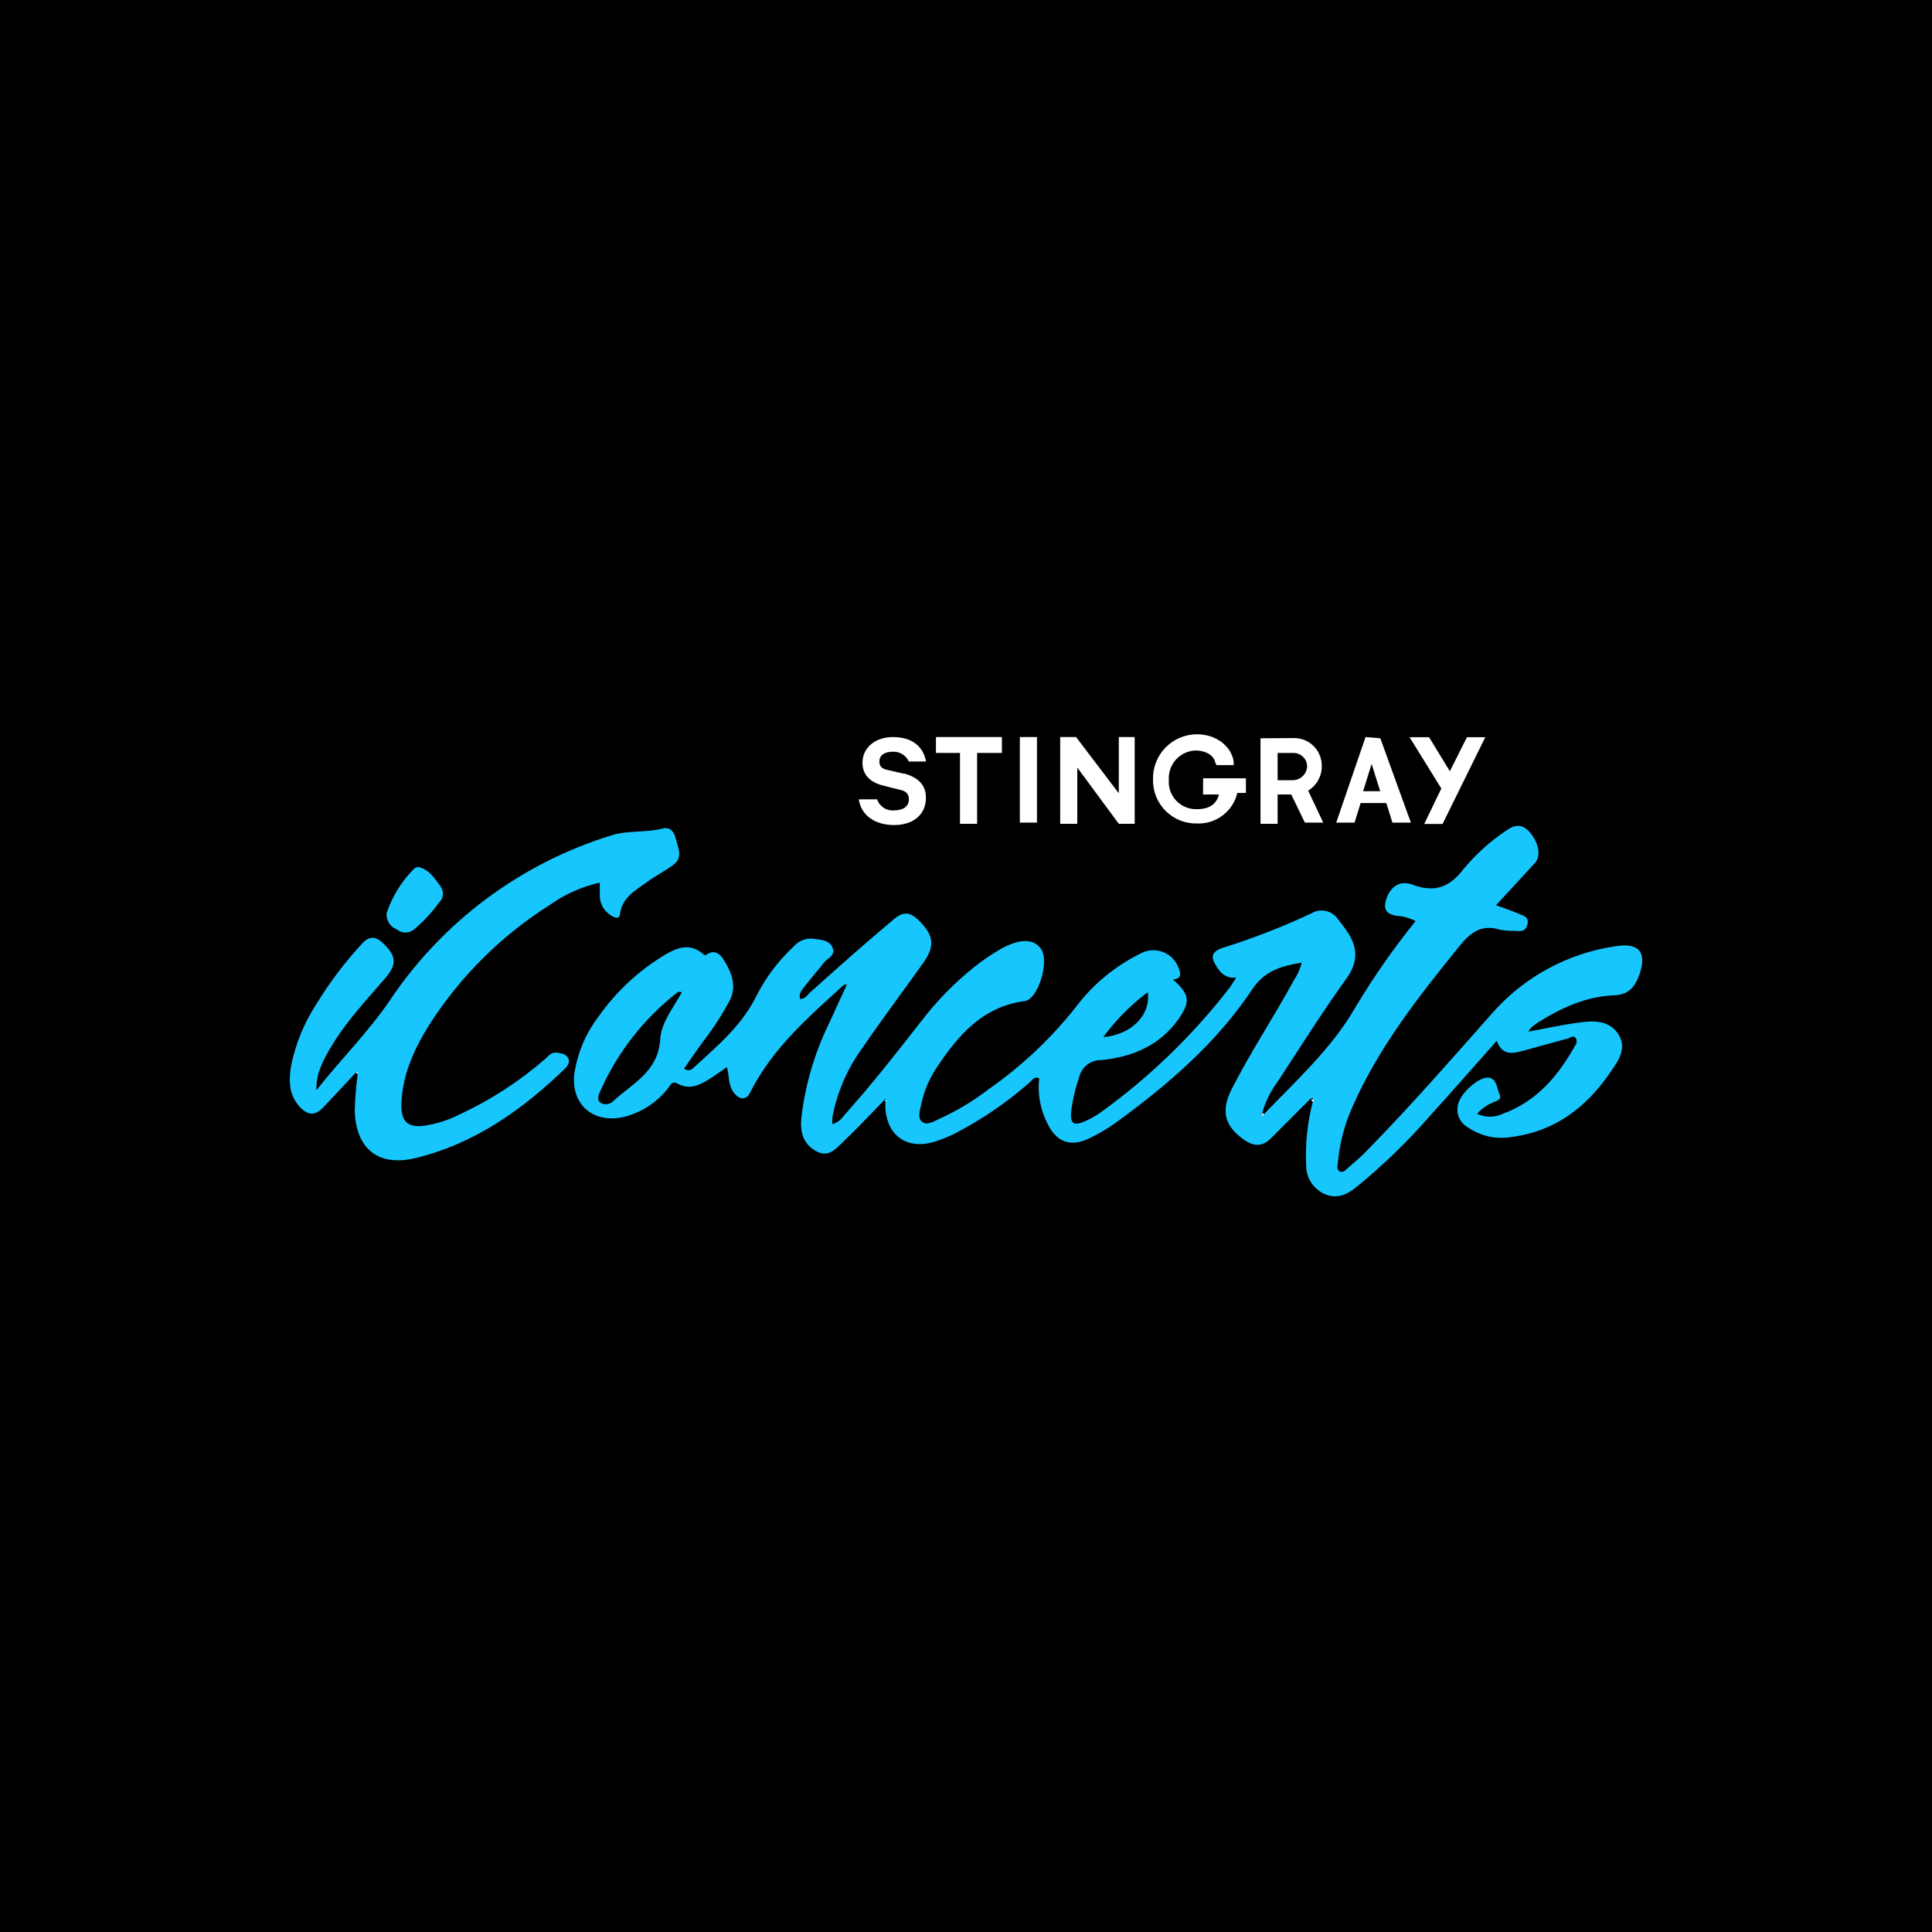
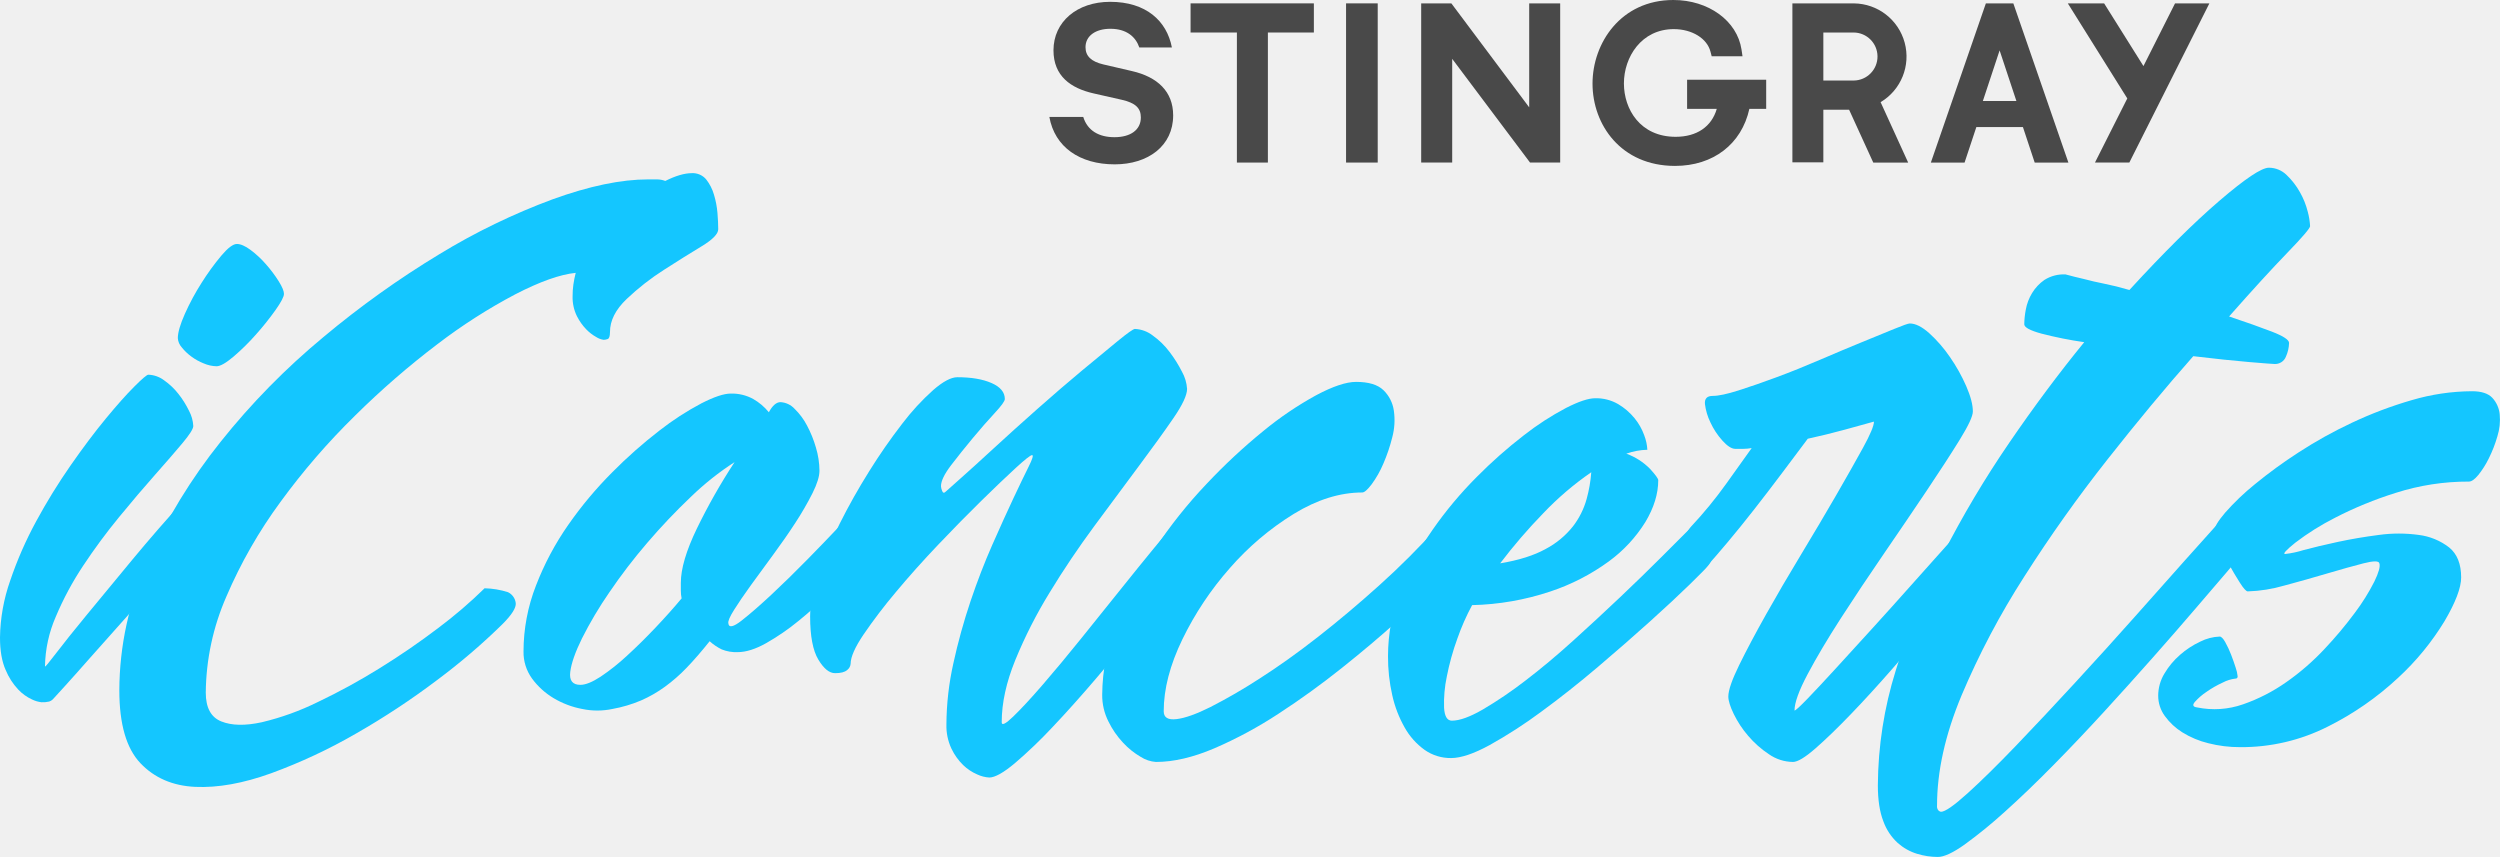
- <svg xmlns="http://www.w3.org/2000/svg" viewBox="0 0 283.46 283.46">
-   <defs>
-     <style>.cls-1{fill:#18c6fe;}.cls-2{fill:#fefdfc;}.cls-3{fill:#fff;}</style>
-   </defs>
-   <g id="Layer_2" data-name="Layer 2">
-     <g id="Other_music" data-name="Other music">
-       <g id="stingrayiconcerts">
-         <rect width="283.46" height="283.46" />
-         <g id="logo">
-           <g id="g210">
-             <path id="path172" class="cls-1" d="M185.45,163.47c4.78-5,10-9.68,13.48-15.79a111.47,111.47,0,0,1,8.76-12.54,7.1,7.1,0,0,0-2.92-.79c-1.62-.32-1.8-1.23-1.33-2.56.63-1.76,2-2.66,3.78-2,3.15,1.18,5.39.48,7.45-2.22a29.47,29.47,0,0,1,6.35-5.73c1.15-.83,2.21-1,3.29.12,1.4,1.52,1.87,3.56.91,4.64-1.82,2-3.69,4-5.73,6.21,1.24.46,2.28.8,3.28,1.23.71.3,1.65.47,1.32,1.64-.26,1-1,1-1.78.89a10.15,10.15,0,0,1-2.22-.16c-2.65-.82-4.26.3-5.93,2.36-5.95,7.35-11.79,14.74-15.66,23.46a25.59,25.59,0,0,0-2.18,8.05c0,.53-.34,1.22.19,1.56s1-.27,1.41-.62c1-.85,2-1.71,2.87-2.65,6.31-6.44,12.22-13.23,18.22-20a29.83,29.83,0,0,1,18.16-9.76c3.36-.52,4.49,1,3.34,4.23-.66,1.83-1.6,2.95-3.84,3-4,.17-7.67,1.87-11.07,4a9.72,9.72,0,0,0-1,.78,1.94,1.94,0,0,0-.34.54c2.48-.45,4.84-1,7.22-1.3,2.19-.33,4.55-.45,5.93,1.63s0,4-1.15,5.64c-3.5,5.14-8.13,8.67-14.48,9.48a8.65,8.65,0,0,1-6.39-1.39,3,3,0,0,1-1.29-3.89c.65-1.59,3.16-3.66,4.36-3.41s1.12,1.5,1.52,2.35-.31,1-.88,1.26a5.89,5.89,0,0,0-2.37,1.69,4.37,4.37,0,0,0,3.74,0c4.95-1.8,8.13-5.52,10.62-10a1,1,0,0,0,.14-1.06c-.32-.53-.78-.15-1.16,0-2.16.57-4.31,1.18-6.46,1.77-1.62.44-3.22.83-4-1.43-3.37,3.78-6.59,7.47-9.88,11.1a87.83,87.83,0,0,1-10.84,10.46c-1.43,1.12-2.89,1.69-4.65.88a4.56,4.56,0,0,1-2.6-4.19,31,31,0,0,1,1-9.4c0-.15,0-.3,0-.45l-.4.13-5.78,5.79c-1.29,1.3-2.59,1.17-4,.16-2.81-2-3.35-4.21-1.76-7.36,2.77-5.48,6.2-10.59,9.14-16a8.07,8.07,0,0,0,1.15-2.59c-2.95.51-5.42,1.15-7.24,3.89-5.25,7.9-12.36,14-20,19.57a25.37,25.37,0,0,1-4,2.36c-2.63,1.26-4.71.53-6-2.07a11.75,11.75,0,0,1-1.28-6.79c-.79-.31-1.06.35-1.44.66a55.24,55.24,0,0,1-10.88,7.43,20.29,20.29,0,0,1-3.1,1.25c-4,1.2-7-.94-7.16-5.19,0-.36.14-.75-.22-1,.11.15.21.14.27,0a.51.51,0,0,0,0-.17l-.21.24c-1.94,2-3.82,4-5.84,5.94-1.11,1-2.2,2.62-4.14,1.55s-2.34-2.78-2.19-4.77A42.87,42.87,0,0,1,121.71,150c.82-1.84,1.68-3.65,2.54-5.52-.25,0-.33-.08-.35-.06-5.23,4.75-10.59,9.38-13.83,15.86-.57,1.15-1.57,1.16-2.42,0s-.62-2.38-1-3.73c-.8.56-1.52,1.09-2.28,1.58-1.54,1-3.1,1.88-5,.84-.82-.46-1.07.38-1.43.79a11.9,11.9,0,0,1-6.46,4.13c-4.51,1-7.78-1.91-7.2-6.43a18.3,18.3,0,0,1,3.53-8.3A32.17,32.17,0,0,1,97.71,140c1.73-1,3.53-1.62,5.35-.11.13.12.38.31.44.27,1.5-1.08,2.28-.05,2.93,1.07,1,1.71,1.61,3.51.68,5.47a41.13,41.13,0,0,1-3.94,6.09c-.94,1.3-1.86,2.63-2.81,4,.88.58,1.33-.07,1.78-.48,3.3-3,6.67-5.89,8.74-10a25.94,25.94,0,0,1,5.55-7.42,3.3,3.3,0,0,1,2.81-1.17c1.1.16,2.41.14,2.91,1.31s-.77,1.55-1.3,2.24c-.91,1.19-1.91,2.3-2.81,3.48-.39.51-.91,1-.64,1.83.75,0,1.07-.62,1.49-1,4.08-3.65,8.15-7.29,12.35-10.79,1.4-1.15,2.4-.89,3.53.22,2.26,2.23,2.46,3.77.65,6.32-2.91,4.1-5.95,8.11-8.78,12.27a25.22,25.22,0,0,0-4.48,10.13c-.06.36,0,.73-.08,1.2,1.09-.22,1.57-1.07,2.15-1.72,3.81-4.26,7.33-8.77,10.85-13.27a46.06,46.06,0,0,1,7.92-8.11,32.71,32.71,0,0,1,3.68-2.51c2.88-1.66,5-1.64,6.07-.08s0,5.86-1.6,7.24a1.59,1.59,0,0,1-.81.4c-6.15.8-9.76,5-12.9,9.74a15.23,15.23,0,0,0-2.29,5.46c-.16.82-.59,1.86.11,2.48s1.65,0,2.42-.34a36.84,36.84,0,0,0,7.48-4.49,60,60,0,0,0,12.57-11.83,26.55,26.55,0,0,1,9.49-7.94,3.94,3.94,0,0,1,5.71,2.07c.37.89.39,1.57-.83,1.69,2.43,2.14,2.63,3.21.8,5.81-2.74,3.88-6.78,5.55-11.3,6a3.26,3.26,0,0,0-3.28,2.56,24.75,24.75,0,0,0-1.17,5.06c-.15,1.69.39,2.07,1.93,1.4a12.26,12.26,0,0,0,2.43-1.35,91.64,91.64,0,0,0,18.93-18.33c.29-.39.53-.81.94-1.44a2.63,2.63,0,0,1-2.51-1.08c-1.48-2-1.26-2.81,1.08-3.46A101.44,101.44,0,0,0,192.41,134a2.9,2.9,0,0,1,3.91.89c.34.44.7.87,1,1.31,1.82,2.42,2.16,4.7.2,7.41-3.51,4.88-6.73,10-10,15a13.84,13.84,0,0,0-2.31,4.64c0,.14-.14.38-.1.41.21.15.25-.07.31-.2Zm-85.4-17.91c-.37,0-.53-.1-.6,0A37.62,37.62,0,0,0,88.11,160c-.23.55-.69,1.36.09,1.85a1.57,1.57,0,0,0,1.89-.4c2.79-2.53,6.47-4.27,6.77-8.9C97,150,98.78,147.91,100.05,145.56Zm61.81,6.61c4.19-.36,7-3.28,6.54-6.6A31.74,31.74,0,0,0,161.86,152.17Z" />
-             <path id="path174" class="cls-1" d="M52.21,157.37l-4.68,5c-1.27,1.35-2.31,1.36-3.57,0-1.59-1.73-1.61-3.85-1.25-6a26.1,26.1,0,0,1,3.72-9.07,56.45,56.45,0,0,1,6.73-8.89c1.07-1.15,2-1,3-.06,2,1.87,2.13,3.13.35,5.18-2.76,3.2-5.66,6.28-7.85,9.92-1.2,2-2.32,4-2.23,6.5,3.5-4.44,7.51-8.42,10.7-13.07a60.55,60.55,0,0,1,32.62-24.33c2.46-.77,5-.34,7.52-1,1.06-.27,1.66.55,1.86,1.43.3,1.32,1.18,2.8-.35,3.92-1.2.88-2.54,1.56-3.74,2.43-1.73,1.27-3.76,2.28-4.08,4.79-.09.75-.69.57-1.14.29A3.41,3.41,0,0,1,88,131.6c0-.67,0-1.34,0-2.1a20.2,20.2,0,0,0-7.33,3.27,57.19,57.19,0,0,0-17.79,17.75c-2.21,3.56-3.9,7.34-4,11.65,0,2.38.95,3.3,3.32,3a16.52,16.52,0,0,0,5.12-1.61A53.39,53.39,0,0,0,80,155.36c.5-.44.89-1.05,1.72-.91.62.11,1.26.14,1.62.75s-.06,1.22-.49,1.63c-6.29,6.06-13.28,11-21.93,13.09-5.43,1.29-8.7-1.38-8.87-6.94a48.94,48.94,0,0,1,.43-5.38l.06-.42Z" />
-             <path id="path190" class="cls-1" d="M56.74,133.94a16.68,16.68,0,0,1,4-6.47.9.9,0,0,1,.66-.26c1.59.36,2.36,1.66,3.24,2.85a1.78,1.78,0,0,1-.22,2.36,22.67,22.67,0,0,1-3.65,3.93,2,2,0,0,1-2.57,0,2.31,2.31,0,0,1-1.47-2.42Z" />
-             <path id="path198" class="cls-2" d="M129.82,161.53l.21-.24c0,.05,0,.12,0,.17s-.15.18-.26,0Z" />
-             <path id="path200" class="cls-2" d="M192.33,161.39l.4-.13c0,.15,0,.3,0,.45Z" />
-             <path id="path202" class="cls-2" d="M185.45,163.47c-.06.13-.1.35-.31.2,0,0,.07-.27.1-.41Z" />
-             <path id="path204" class="cls-2" d="M52.21,157.37l.31-.19-.06.42A2.73,2.73,0,0,1,52.21,157.37Z" />
-           </g>
-           <path id="path82" class="cls-3" d="M140.85,110.47v10.4h2.51v-10.4H147v-2.33h-9.68v2.33Z" />
-           <path id="path84" class="cls-3" d="M149.63,108.14h2.51v12.55h-2.51Z" />
-           <path id="path86" class="cls-3" d="M164.15,108.14v8.25l-6.27-8.25h-2.33v12.73h2.51v-8.25l6.09,8.25h2.33V108.14Z" />
-           <path id="path88" class="cls-3" d="M176.51,116.57h2.33c-.36,1.43-1.43,2.15-3.22,2.15a4,4,0,0,1-4.13-4.31,4.06,4.06,0,0,1,3.95-4.3c1.43,0,2.69.72,2.87,1.8l.17.35H181v-.53c-.35-2.33-2.68-4-5.37-4a6.46,6.46,0,0,0-6.46,6.64,6.31,6.31,0,0,0,6.46,6.45,5.84,5.84,0,0,0,5.91-4.48h1.26v-2.15h-6.28Z" />
-           <path id="path90" class="cls-3" d="M212.72,113.16l-3.05-5h-2.86l4.66,7.53-2.51,5.2h2.69l6.27-12.73h-2.69Z" />
-           <path id="path92" class="cls-3" d="M184.94,108.32v12.55h2.51v-4.3h2l2,4.12h2.69L191.93,116a4.15,4.15,0,0,0,2-3.59,4.05,4.05,0,0,0-4.12-4.12Zm2.51,2.15h2.33a2,2,0,0,1,2,2,2.13,2.13,0,0,1-2,2h-2.33Z" />
-           <path id="path94" class="cls-3" d="M200.35,108.14l-4.3,12.55h2.69l.89-2.87h3.77l.89,2.87H207l-4.48-12.37Zm.89,3.94,1.26,4H200Z" />
-           <path id="path96" class="cls-3" d="M132.61,113.52l-2.33-.54c-.9-.18-1.26-.54-1.26-1.25,0-.9.72-1.44,2-1.44a2.47,2.47,0,0,1,2.33,1.44h2.51c-.36-2.15-2-3.59-4.84-3.59-2.68,0-4.48,1.62-4.48,3.77,0,2,1.44,3,3.23,3.4l2.15.54c1.08.18,1.43.72,1.43,1.43,0,1.08-.89,1.62-2.15,1.62a2.4,2.4,0,0,1-2.51-1.62H126c.35,2.33,2.33,3.77,5.19,3.77,2.69,0,4.66-1.44,4.66-4,0-2-1.25-3-3.22-3.58" />
-         </g>
-       </g>
-     </g>
-   </g>
+ <svg xmlns="http://www.w3.org/2000/svg" width="1000" height="342.786">
+   <polygon points="476.226 13.006 494.756 13.006 494.756 65.025 507.152 65.025 507.152 13.006 525.545 13.006 525.545 1.348 476.226 1.348 476.226 13.006" fill="#494949" />
+   <rect x="538.424" y="1.348" width="12.662" height="63.676" fill="#494949" />
+   <polygon points="611.678 42.937 580.542 1.348 568.475 1.348 568.475 65.025 580.879 65.025 580.879 23.54 612.014 65.025 624.074 65.025 624.074 1.348 611.678 1.348 611.678 42.937" fill="#494949" />
+   <path d="M674.839,43.555h11.867c-2.055,7.114-7.997,11.168-16.435,11.168-14.226,0-20.706-11.079-20.706-21.356,0-10.534,6.993-21.718,19.944-21.718,7.314,0,13.36,3.733,14.701,9.072l.465,1.791H697.006l-.409-2.73C694.855,8.318,683.389,0,669.34,0c-21.003,0-32.332,17.23-32.332,33.447,0,16.363,11.329,32.917,32.998,32.917,15.279,0,26.623-8.719,29.738-22.809h6.729V31.906H674.839Z" fill="#494949" />
+   <polygon points="870.016 1.348 857.379 26.43 841.651 1.348 827.127 1.348 850.916 39.372 837.99 65.016 851.735 65.016 883.753 1.348 870.016 1.348" fill="#494949" />
+   <path d="M752.243,40.866A21.256,21.256,0,0,0,741.55,1.357H716.958V64.936h12.38V43.885h10.301l9.667,21.147h13.962Zm-10.71-8.655H729.338V13.006H741.429a9.603,9.603,0,0,1,.104,19.205" fill="#494949" />
+   <path d="M805.522,1.895l-.184-.538H794.346L772.34,65.032h13.488l4.712-14.211h18.627l4.712,14.211h13.481ZM793.149,40.393l6.696-20.24,6.712,20.24Z" fill="#494949" />
+   <path d="M452.757,28.422,441.285,25.756c-4.729-1.124-7.081-3.275-7.081-6.872,0-4.513,3.998-7.371,9.939-7.371,6.559,0,10.156,3.276,11.585,7.482h13.031C466.704,8.318,458.401.73,444.039.73c-13.231,0-22.649,8.005-22.649,19.389,0,10.349,6.968,15.167,15.985,17.23l11.28,2.553c5.452,1.237,7.684,3.275,7.684,7.081,0,5.027-4.199,7.893-10.549,7.893-6.151,0-10.775-2.561-12.493-8.101H419.744c2.143,12.003,12.099,18.965,26.142,18.965,13.335,0,23.379-7.371,23.379-19.59,0-9.522-6.254-15.376-16.507-17.728" fill="#494949" />
+   <path d="M17.993,266.559q0,.567,4.499-5.341,4.494-5.905,12.371-15.464,7.868-9.555,17.993-21.789,10.121-12.231,21.648-24.882c.563-.562,1.45-.465,2.671.282a10.277,10.277,0,0,1,3.233,3.373,13.169,13.169,0,0,1,1.828,5.061,6.025,6.025,0,0,1-1.547,5.061q-1.127,1.41-5.903,6.748-4.784,5.343-11.246,12.653-6.471,7.313-13.917,15.603-7.453,8.298-13.635,15.323-6.188,7.032-10.403,11.668-4.217,4.64-4.498,4.92a3.494,3.494,0,0,1-1.406.844,11.271,11.271,0,0,1-3.093.28,11.655,11.655,0,0,1-3.795-1.124A17.575,17.575,0,0,1,7.31,275.836a25.829,25.829,0,0,1-5.061-7.872Q-.005,262.904,0,255.032a71.365,71.365,0,0,1,4.077-22.772A151.077,151.077,0,0,1,14.479,208.501,234.493,234.493,0,0,1,28.255,186.15q7.446-10.681,14.057-18.696,6.604-8.014,11.387-12.792,4.777-4.779,5.623-4.781a11.109,11.109,0,0,1,6.326,2.249,26.768,26.768,0,0,1,5.763,5.483,36.872,36.872,0,0,1,4.217,6.746,14.482,14.482,0,0,1,1.688,6.045q0,1.686-4.358,6.887-4.363,5.207-10.965,12.653-6.609,7.452-14.339,16.869a234.369,234.369,0,0,0-14.338,19.399,123.084,123.084,0,0,0-10.965,20.384A51.569,51.569,0,0,0,17.993,266.559ZM94.747,97.587q2.248,0,5.483,2.39a39.442,39.442,0,0,1,6.185,5.763,52.709,52.709,0,0,1,5.061,6.748q2.108,3.374,2.108,5.061,0,1.686-3.373,6.466a112.999,112.999,0,0,1-7.872,9.839,88.55,88.55,0,0,1-8.998,8.857q-4.501,3.797-6.747,3.796a13.759,13.759,0,0,1-5.061-1.124,21.829,21.829,0,0,1-5.061-2.813,19.924,19.924,0,0,1-3.796-3.655,6.067,6.067,0,0,1-1.546-3.655q0-3.371,2.811-9.699a95.214,95.214,0,0,1,6.747-12.512,98.112,98.112,0,0,1,7.873-10.824Q92.496,97.587,94.747,97.587Z" fill="#14c6ff" />
+   <path d="M276.702,69.265a7.01,7.01,0,0,1,5.763,2.492,17.838,17.838,0,0,1,3.115,6.075,35.344,35.344,0,0,1,1.402,7.321q.306,3.738.312,6.542,0,2.804-6.698,6.854-6.702,4.053-14.953,9.346a99.385,99.385,0,0,0-14.953,11.681q-6.704,6.389-6.698,13.24,0,2.498-.935,2.804a5.08,5.08,0,0,1-1.558.312,7.339,7.339,0,0,1-2.96-1.09,17.408,17.408,0,0,1-4.05-3.115,21.442,21.442,0,0,1-3.738-5.296,16.931,16.931,0,0,1-1.713-7.944,32.85,32.85,0,0,1,.312-4.673,44.922,44.922,0,0,1,.934-4.671q-9.345.935-24.142,8.565a221.112,221.112,0,0,0-31.153,19.939,333.793,333.793,0,0,0-32.866,28.504,276.587,276.587,0,0,0-29.907,34.579,190.565,190.565,0,0,0-21.651,37.852,98.008,98.008,0,0,0-8.256,38.473q0,9.037,6.231,11.525,6.228,2.498,16.199.312a106.07,106.07,0,0,0,22.43-8.098,252.682,252.682,0,0,0,24.766-13.552q12.303-7.63,23.365-16.044A183.725,183.725,0,0,0,193.836,235.31a33.494,33.494,0,0,1,9.346,1.558,5.562,5.562,0,0,1,3.115,4.36q.306,2.804-5.296,8.412a252.798,252.798,0,0,1-26.013,22.275,304.451,304.451,0,0,1-32.554,21.494,216.311,216.311,0,0,1-33.957,15.889q-16.822,6.075-30.373,5.452-13.552-.629-21.963-9.502Q47.73,296.368,47.73,276.12a125.426,125.426,0,0,1,11.214-51.402,221.782,221.782,0,0,1,29.284-47.975A284.639,284.639,0,0,1,129.35,134.842a373.114,373.114,0,0,1,46.417-33.177,261.449,261.449,0,0,1,45.327-21.964q21.962-7.944,38.162-7.944h3.427a9.198,9.198,0,0,1,3.427.623Q272.338,69.271,276.702,69.265Z" fill="#14c6ff" />
+   <path d="M335.574,210.698c.623-.623,1.607-.516,2.96.312a9.843,9.843,0,0,1,3.427,3.894,17.937,17.937,0,0,1,1.869,5.763,6.679,6.679,0,0,1-1.713,5.608q-4.367,4.987-10.281,10.904A159.579,159.579,0,0,1,319.375,248.393a92.453,92.453,0,0,1-12.929,8.879q-6.388,3.585-11.37,3.583a15.298,15.298,0,0,1-6.387-1.09,20.72,20.72,0,0,1-4.828-3.271q-4.987,6.236-9.19,10.592a65.497,65.497,0,0,1-8.723,7.633,51.107,51.107,0,0,1-9.501,5.452,53.82,53.82,0,0,1-11.527,3.425,29.075,29.075,0,0,1-11.993,0,34.85,34.85,0,0,1-11.527-4.36,29.322,29.322,0,0,1-8.566-7.788,17.911,17.911,0,0,1-3.427-10.904,72.592,72.592,0,0,1,4.985-26.323,113.693,113.693,0,0,1,12.928-24.3,156.108,156.108,0,0,1,17.601-21.027,188.999,188.999,0,0,1,18.847-16.667,113.272,113.272,0,0,1,16.823-10.904q7.63-3.891,11.682-3.894a17.681,17.681,0,0,1,9.035,2.181,22.316,22.316,0,0,1,6.23,5.296q2.177-4.044,4.673-4.05a8.284,8.284,0,0,1,5.608,2.648,26.329,26.329,0,0,1,4.985,6.698,45.644,45.644,0,0,1,3.583,8.879,33.036,33.036,0,0,1,1.401,9.19q0,3.43-2.803,9.033a122.523,122.523,0,0,1-6.854,11.838q-4.053,6.236-8.879,12.773-4.833,6.542-8.878,12.15-4.053,5.608-6.698,9.812-2.651,4.206-2.337,5.452.307,2.804,5.296-1.09,4.979-3.891,11.993-10.435,7.01-6.542,14.487-14.175Q330.589,215.997,335.574,210.698ZM232.148,273.939q3.11,0,8.1-3.271a85.073,85.073,0,0,0,10.591-8.412q5.608-5.14,11.371-11.215,5.761-6.075,10.436-11.681a15.696,15.696,0,0,1-.312-3.115v-3.115q0-8.412,6.387-21.652a239.325,239.325,0,0,1,15.109-26.635,114.261,114.261,0,0,0-17.445,13.862A245.255,245.255,0,0,0,258.939,217.085a220.953,220.953,0,0,0-15.265,19.939,155.686,155.686,0,0,0-10.903,18.379q-4.053,8.259-4.673,13.396Q227.47,273.939,232.148,273.939Z" fill="#14c6ff" />
+   <path d="M382.93,150.887q8.412,0,13.708,2.337,5.293,2.334,5.295,6.385,0,1.249-4.049,5.608-4.053,4.367-8.723,9.969-4.673,5.608-8.723,10.904-4.051,5.299-4.049,8.412a5.946,5.946,0,0,0,.467,1.869q.467,1.246,1.401.312.307-.309,5.763-5.14,5.448-4.826,13.396-12.15,7.943-7.316,17.445-15.733,9.499-8.412,17.913-15.419,8.412-7.01,14.33-11.838,5.915-4.826,6.854-4.829a12.535,12.535,0,0,1,7.165,2.648,30.845,30.845,0,0,1,6.697,6.542,50.981,50.981,0,0,1,4.985,7.944,16.058,16.058,0,0,1,2.025,6.852q0,3.738-5.452,11.683-5.453,7.944-13.707,19.004-8.259,11.06-17.913,24.142-9.661,13.085-17.913,26.637a187.912,187.912,0,0,0-13.708,26.946q-5.453,13.399-5.452,24.921,0,2.184,4.673-2.337,4.673-4.512,11.683-12.615,7.008-8.097,15.42-18.537,8.412-10.434,15.888-19.781,7.477-9.346,13.24-16.356,5.761-7.01,7.32-8.567,1.242-1.555,3.271-.156a11.17,11.17,0,0,1,3.427,4.05,15.742,15.742,0,0,1,1.713,5.919,7.008,7.008,0,0,1-1.558,5.452q-1.563,1.869-7.165,9.035-5.608,7.168-13.395,16.51-7.791,9.346-16.822,19.939-9.04,10.592-17.29,19.314a187.139,187.139,0,0,1-15.109,14.487q-6.855,5.761-10.28,5.763a13.25,13.25,0,0,1-4.829-1.246,18.896,18.896,0,0,1-5.608-3.738,22.96,22.96,0,0,1-4.673-6.542,21.328,21.328,0,0,1-2.025-9.658,114.747,114.747,0,0,1,2.804-24.61,234.357,234.357,0,0,1,6.854-24.767q4.044-11.989,8.723-22.585,4.672-10.587,8.411-18.537,3.738-7.941,6.075-12.615,2.337-4.673,1.402-4.673t-6.542,5.14q-5.608,5.14-13.707,13.083-8.104,7.944-17.29,17.602-9.193,9.661-16.979,19.004a211.922,211.922,0,0,0-12.928,16.977q-5.14,7.638-5.14,11.683a3.445,3.445,0,0,1-1.402,2.492q-1.402,1.249-4.828,1.246-3.432,0-6.698-5.452-3.271-5.446-3.271-17.29,0-6.848,3.271-16.666a156.153,156.153,0,0,1,8.566-20.406q5.295-10.587,11.838-21.027a228.104,228.104,0,0,1,13.084-18.848,96.079,96.079,0,0,1,12.462-13.552Q379.187,150.888,382.93,150.887Z" fill="#14c6ff" />
+   <path d="M542.432,152.756q7.477,0,10.904,3.269A14.123,14.123,0,0,1,557.542,164.281a26.601,26.601,0,0,1-.623,10.592,67.04,67.04,0,0,1-3.583,10.592,40.589,40.589,0,0,1-4.673,8.256q-2.498,3.271-3.738,3.269-13.399,0-27.415,8.567a111.499,111.499,0,0,0-25.544,21.652,126.25,126.25,0,0,0-19.003,28.504q-7.477,15.421-7.477,28.816,0,3.738,5.14,3.115,5.139-.62,13.551-4.829a220.186,220.186,0,0,0,19.626-11.369q11.215-7.163,23.365-16.667,12.15-9.499,24.612-20.715a311.002,311.002,0,0,0,23.364-23.365c.623-.623,1.606-.516,2.96.312a13.537,13.537,0,0,1,3.738,3.583,10.926,10.926,0,0,1,2.025,5.452,8.128,8.128,0,0,1-1.869,5.919q-.935,1.249-7.321,7.633-6.389,6.387-16.042,15.108-9.663,8.726-21.964,18.537-12.311,9.813-25.234,18.223a168.516,168.516,0,0,1-25.701,13.863q-12.777,5.455-23.365,5.452a12.927,12.927,0,0,1-6.075-2.025,30.602,30.602,0,0,1-7.009-5.608,34.537,34.537,0,0,1-5.919-8.567,23.302,23.302,0,0,1-2.492-10.59,79.951,79.951,0,0,1,5.919-29.596,155.772,155.772,0,0,1,15.109-28.816,191.086,191.086,0,0,1,20.716-26.012A233.598,233.598,0,0,1,505.36,172.381a136.387,136.387,0,0,1,21.184-14.331Q536.51,152.757,542.432,152.756Z" fill="#14c6ff" />
+   <path d="M676.383,211.01c.623-.623,1.606-.516,2.96.312a11.832,11.832,0,0,1,3.583,3.583,13.246,13.246,0,0,1,2.025,5.452,7.551,7.551,0,0,1-1.713,5.919q-.935,1.249-7.321,7.477-6.387,6.234-15.885,14.796-9.508,8.573-20.873,18.225-11.377,9.661-22.587,17.863a188.652,188.652,0,0,1-20.717,13.396q-9.508,5.19-15.421,5.189a18.024,18.024,0,0,1-10.59-3.271,27.558,27.558,0,0,1-7.942-8.879,46.449,46.449,0,0,1-4.985-12.927,68.705,68.705,0,0,1-1.713-15.733,72.553,72.553,0,0,1,4.985-26.323,113.615,113.615,0,0,1,12.929-24.3,155.883,155.883,0,0,1,17.598-21.027,189.001,189.001,0,0,1,18.848-16.667,113.227,113.227,0,0,1,16.823-10.904q7.627-3.891,11.683-3.894a17.546,17.546,0,0,1,9.19,2.342,24.76,24.76,0,0,1,6.542,5.623,23.079,23.079,0,0,1,3.894,6.872,18.798,18.798,0,0,1,1.246,5.773,26.829,26.829,0,0,0-8.412,1.563,25.444,25.444,0,0,1,9.502,6.088q3.271,3.594,3.267,4.528,0,8.117-5.137,16.71a56.229,56.229,0,0,1-14.642,15.77A84.986,84.986,0,0,1,620.154,236.59a106.219,106.219,0,0,1-31.31,5.461,92.153,92.153,0,0,0-5.919,13.43,101.082,101.082,0,0,0-4.206,15.149,51.55,51.55,0,0,0-1.09,12.489q.312,5.154,3.115,5.15,4.673,0,12.462-4.517a164.495,164.495,0,0,0,16.979-11.525q9.185-7.01,19.004-15.889,9.813-8.879,18.848-17.444,9.029-8.565,16.508-16.044Zm-39.873-22.117a122.499,122.499,0,0,0-19.16,16.354,218.117,218.117,0,0,0-17.29,20.094q11.215-1.869,18.225-5.763a34.297,34.297,0,0,0,10.904-9.035,31.756,31.756,0,0,0,5.452-10.904A54.916,54.916,0,0,0,636.51,188.893Z" fill="#14c6ff" />
+   <path d="M785.409,210.698c.623-.827,1.66-.779,3.115.156a12.293,12.293,0,0,1,3.738,3.894,14.59,14.59,0,0,1,2.025,5.608,6.679,6.679,0,0,1-1.713,5.608q-1.56,1.563-6.854,7.944-5.299,6.387-12.771,15.108-7.477,8.726-16.044,18.537-8.573,9.813-16.512,18.067-7.941,8.259-14.173,13.708-6.236,5.455-9.035,5.452a17.17,17.17,0,0,1-9.658-3.115A39.589,39.589,0,0,1,699.272,294.343a40.692,40.692,0,0,1-5.762-8.723q-2.184-4.512-2.181-7.008,0-3.738,4.36-12.617,4.362-8.879,10.748-20.25,6.381-11.368,14.019-23.987,7.63-12.617,14.019-23.677,6.381-11.054,10.746-19.002,4.359-7.944,4.362-10.437-4.364,1.249-11.837,3.271-7.477,2.031-14.642,3.583-4.673,6.236-10.281,13.708-5.608,7.477-11.215,14.64-5.608,7.171-10.59,13.085-4.987,5.922-7.788,9.035-2.804,3.118-4.985,2.025a7.504,7.504,0,0,1-3.427-4.206,14.835,14.835,0,0,1-.935-6.854,10.481,10.481,0,0,1,2.492-6.231,169.991,169.991,0,0,0,14.175-17.289q6.075-8.565,10.123-14.175a20.772,20.772,0,0,1-3.427.312h-3.114q-2.184,0-5.14-3.271a28.757,28.757,0,0,1-4.829-7.321,22.864,22.864,0,0,1-2.181-7.321q-.314-3.271,3.115-3.271,3.424,0,10.279-2.181,6.851-2.175,15.265-5.294,8.412-3.113,17.446-7.01,9.032-3.891,16.665-7.01,7.63-3.11,12.929-5.296,5.293-2.175,6.231-2.181,3.424,0,7.788,3.894a54.118,54.118,0,0,1,8.256,9.502,68.47,68.47,0,0,1,6.54,11.681q2.645,6.075,2.648,10.125,0,2.804-5.296,11.371-5.299,8.573-13.239,20.406-7.944,11.841-17.135,25.233-9.193,13.399-17.133,25.7-7.944,12.311-13.24,22.275-5.302,9.972-5.296,14.64.62,0,5.14-4.671,4.512-4.673,11.215-11.994,6.695-7.316,14.64-16.044,7.944-8.718,15.265-16.977,7.316-8.25,13.085-14.642Q782.916,213.508,785.409,210.698Z" fill="#14c6ff" />
+   <path d="M891.638,126.587q10.281,3.433,17.133,6.075,6.848,2.651,6.854,4.517a14.205,14.205,0,0,1-1.246,5.452,4.629,4.629,0,0,1-4.673,2.96q-.935,0-10.123-.779-9.193-.776-22.275-2.337-16.514,18.69-34.423,41.433A568.946,568.946,0,0,0,809.707,230.637a313.817,313.817,0,0,0-25.079,47.508q-9.813,23.524-9.813,44.081a2.469,2.469,0,0,0,.623,2.025,1.891,1.891,0,0,0,.935.467q2.49,0,10.748-7.477,8.25-7.477,19.315-19.004Q817.49,286.716,830.111,273.004q12.617-13.705,23.833-26.325,11.213-12.615,19.937-22.429,8.718-9.813,12.15-13.552c.623-.623,1.713-.671,3.271-.156a13.604,13.604,0,0,1,4.517,2.648,10.492,10.492,0,0,1,3.115,4.517,4.942,4.942,0,0,1-1.246,5.14q-.629.935-5.452,6.542-4.834,5.608-12.15,14.173-7.324,8.573-16.823,19.315-9.505,10.748-19.625,21.806-10.128,11.062-20.406,21.496t-19.314,18.537a188.909,188.909,0,0,1-16.044,13.083q-7.01,4.979-10.748,4.985a29.089,29.089,0,0,1-8.254-1.246,20.868,20.868,0,0,1-7.788-4.362,21.68,21.68,0,0,1-5.763-8.723q-2.184-5.605-2.181-14.329a157.118,157.118,0,0,1,7.165-45.95,284.501,284.501,0,0,1,18.846-46.417A405.414,405.414,0,0,1,803.632,177.21q14.793-21.649,30.062-40.342a154.388,154.388,0,0,1-17.135-3.427q-6.854-1.869-6.852-3.738a33.472,33.472,0,0,1,.623-5.919,19.362,19.362,0,0,1,2.492-6.542,17.332,17.332,0,0,1,4.983-5.296,14.445,14.445,0,0,1,8.412-2.179q3.424.935,7.477,1.867,3.424.935,8.1,1.869,4.673.935,9.969,2.492,20.559-22.428,35.981-35.669,15.421-13.238,19.781-13.239a10.114,10.114,0,0,1,7.165,2.958,29.031,29.031,0,0,1,5.296,6.854,30.747,30.747,0,0,1,3.115,7.788,27.636,27.636,0,0,1,.935,5.763q0,1.249-9.19,10.748Q905.653,110.703,891.638,126.587Z" fill="#14c6ff" />
+   <path d="M894.119,271.447a14.14,14.14,0,0,0-4.985,1.558,40.925,40.925,0,0,0-6.54,3.738,24.049,24.049,0,0,0-4.673,4.05q-1.563,1.869.935,2.179a34.599,34.599,0,0,0,18.379-1.244,69.931,69.931,0,0,0,17.29-8.879,96.957,96.957,0,0,0,15.264-13.24,157.787,157.787,0,0,0,12.15-14.487,83.472,83.472,0,0,0,7.788-12.46q2.643-5.446,2.025-7.321-.314-1.555-6.387,0-6.075,1.563-14.487,4.05-8.409,2.495-17.133,4.829A58.543,58.543,0,0,1,899.104,236.556c-.623,0-1.665-1.135-3.115-3.412q-2.184-3.419-4.517-7.605-2.337-4.189-4.05-8.07-1.713-3.875-1.713-5.12,0-2.17,4.362-7.292a97.337,97.337,0,0,1,11.838-11.327A190.035,190.035,0,0,1,919.354,181.011a177.743,177.743,0,0,1,21.494-11.95,160.903,160.903,0,0,1,23.833-9.001,86.597,86.597,0,0,1,24.142-3.568q5.608,0,8.1,2.63a11.248,11.248,0,0,1,2.96,6.639,22.197,22.197,0,0,1-.935,8.801,51.998,51.998,0,0,1-3.427,8.805,35.656,35.656,0,0,1-4.206,6.641q-2.184,2.629-3.738,2.624a94.98,94.98,0,0,0-29.283,4.515,151.317,151.317,0,0,0-24.3,9.969,103.205,103.205,0,0,0-15.887,9.969q-5.608,4.52-4.05,4.517a39.268,39.268,0,0,0,7.321-1.558q5.761-1.555,13.706-3.271,7.944-1.708,16.512-2.804a58.212,58.212,0,0,1,15.889,0,24.817,24.817,0,0,1,12.148,4.985q4.826,3.9,4.829,11.994,0,6.234-6.698,17.6a105.041,105.041,0,0,1-18.535,22.587,119.016,119.016,0,0,1-28.039,19.469,76.389,76.389,0,0,1-35.202,8.256,50.403,50.403,0,0,1-12.615-1.558,35.407,35.407,0,0,1-10.437-4.362,24.921,24.921,0,0,1-7.01-6.542,13.71,13.71,0,0,1-2.648-8.098,17.113,17.113,0,0,1,2.492-8.879,30.598,30.598,0,0,1,6.231-7.477,34.047,34.047,0,0,1,8.1-5.296,18.856,18.856,0,0,1,7.787-2.025c.623,0,1.35.731,2.181,2.181a37.924,37.924,0,0,1,2.337,4.985q1.088,2.804,1.869,5.296a14.231,14.231,0,0,1,.779,3.427A.826.826,0,0,1,894.119,271.447Z" fill="#14c6ff" />
</svg>
